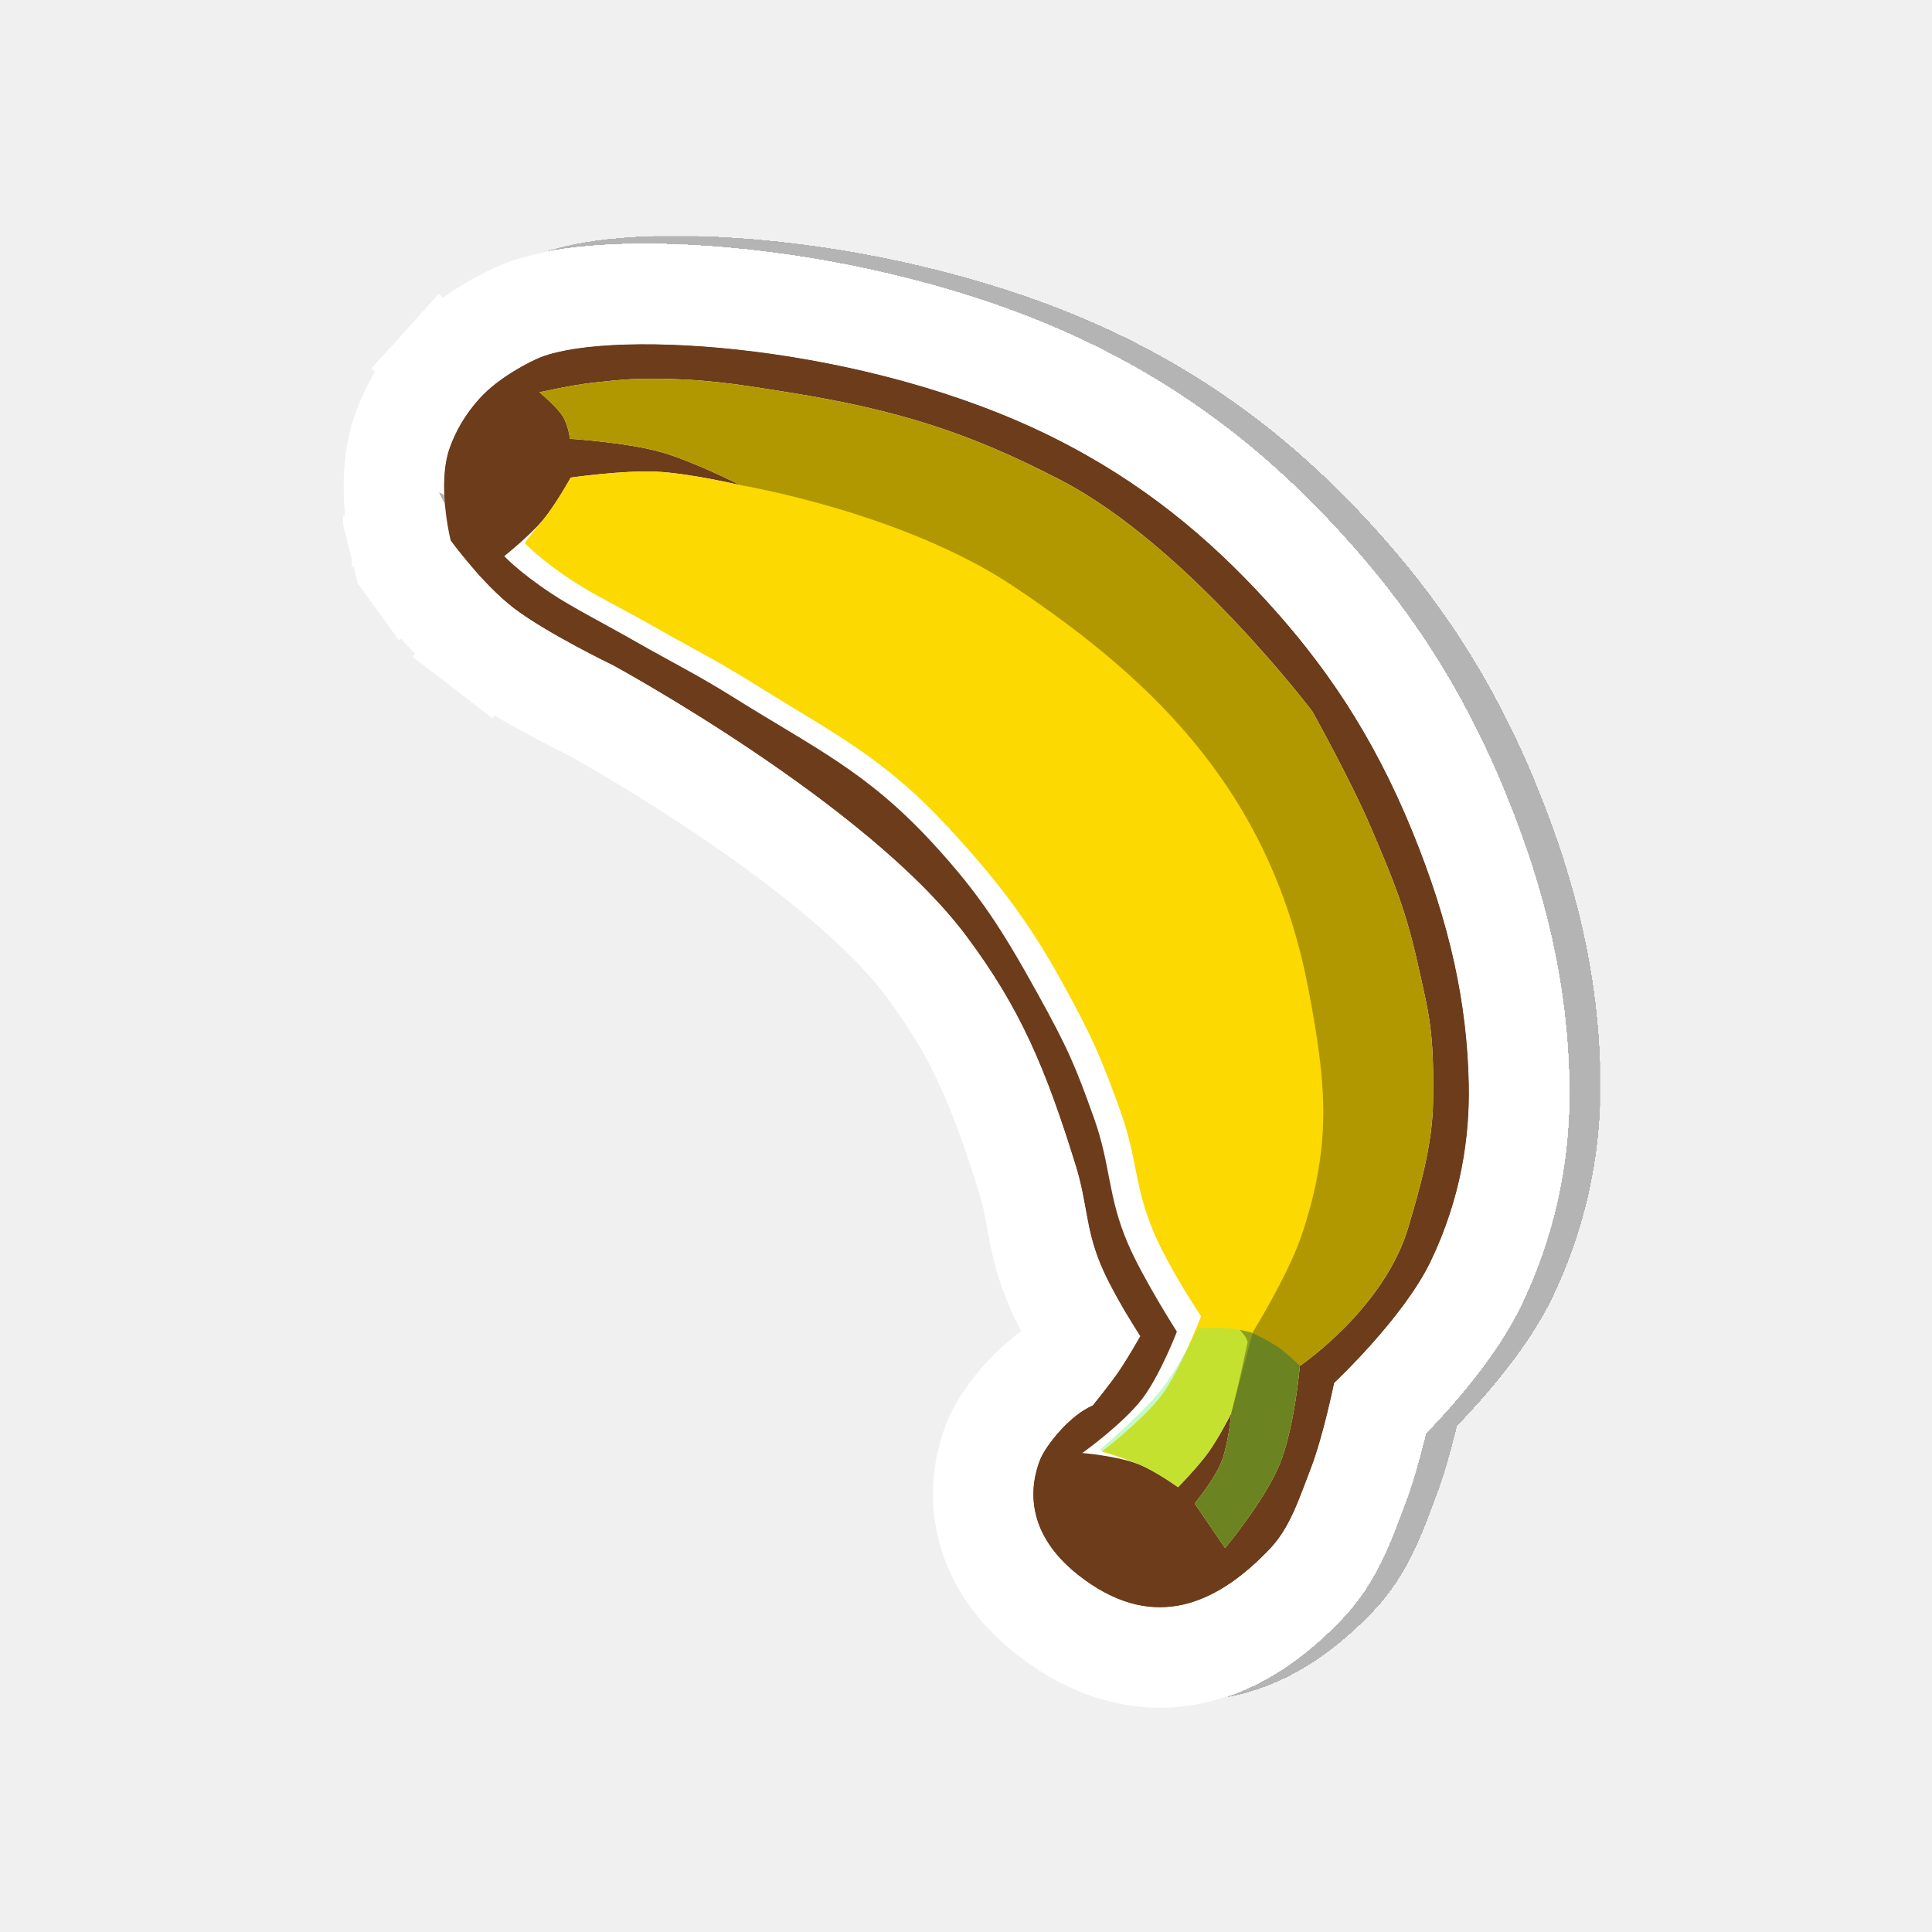
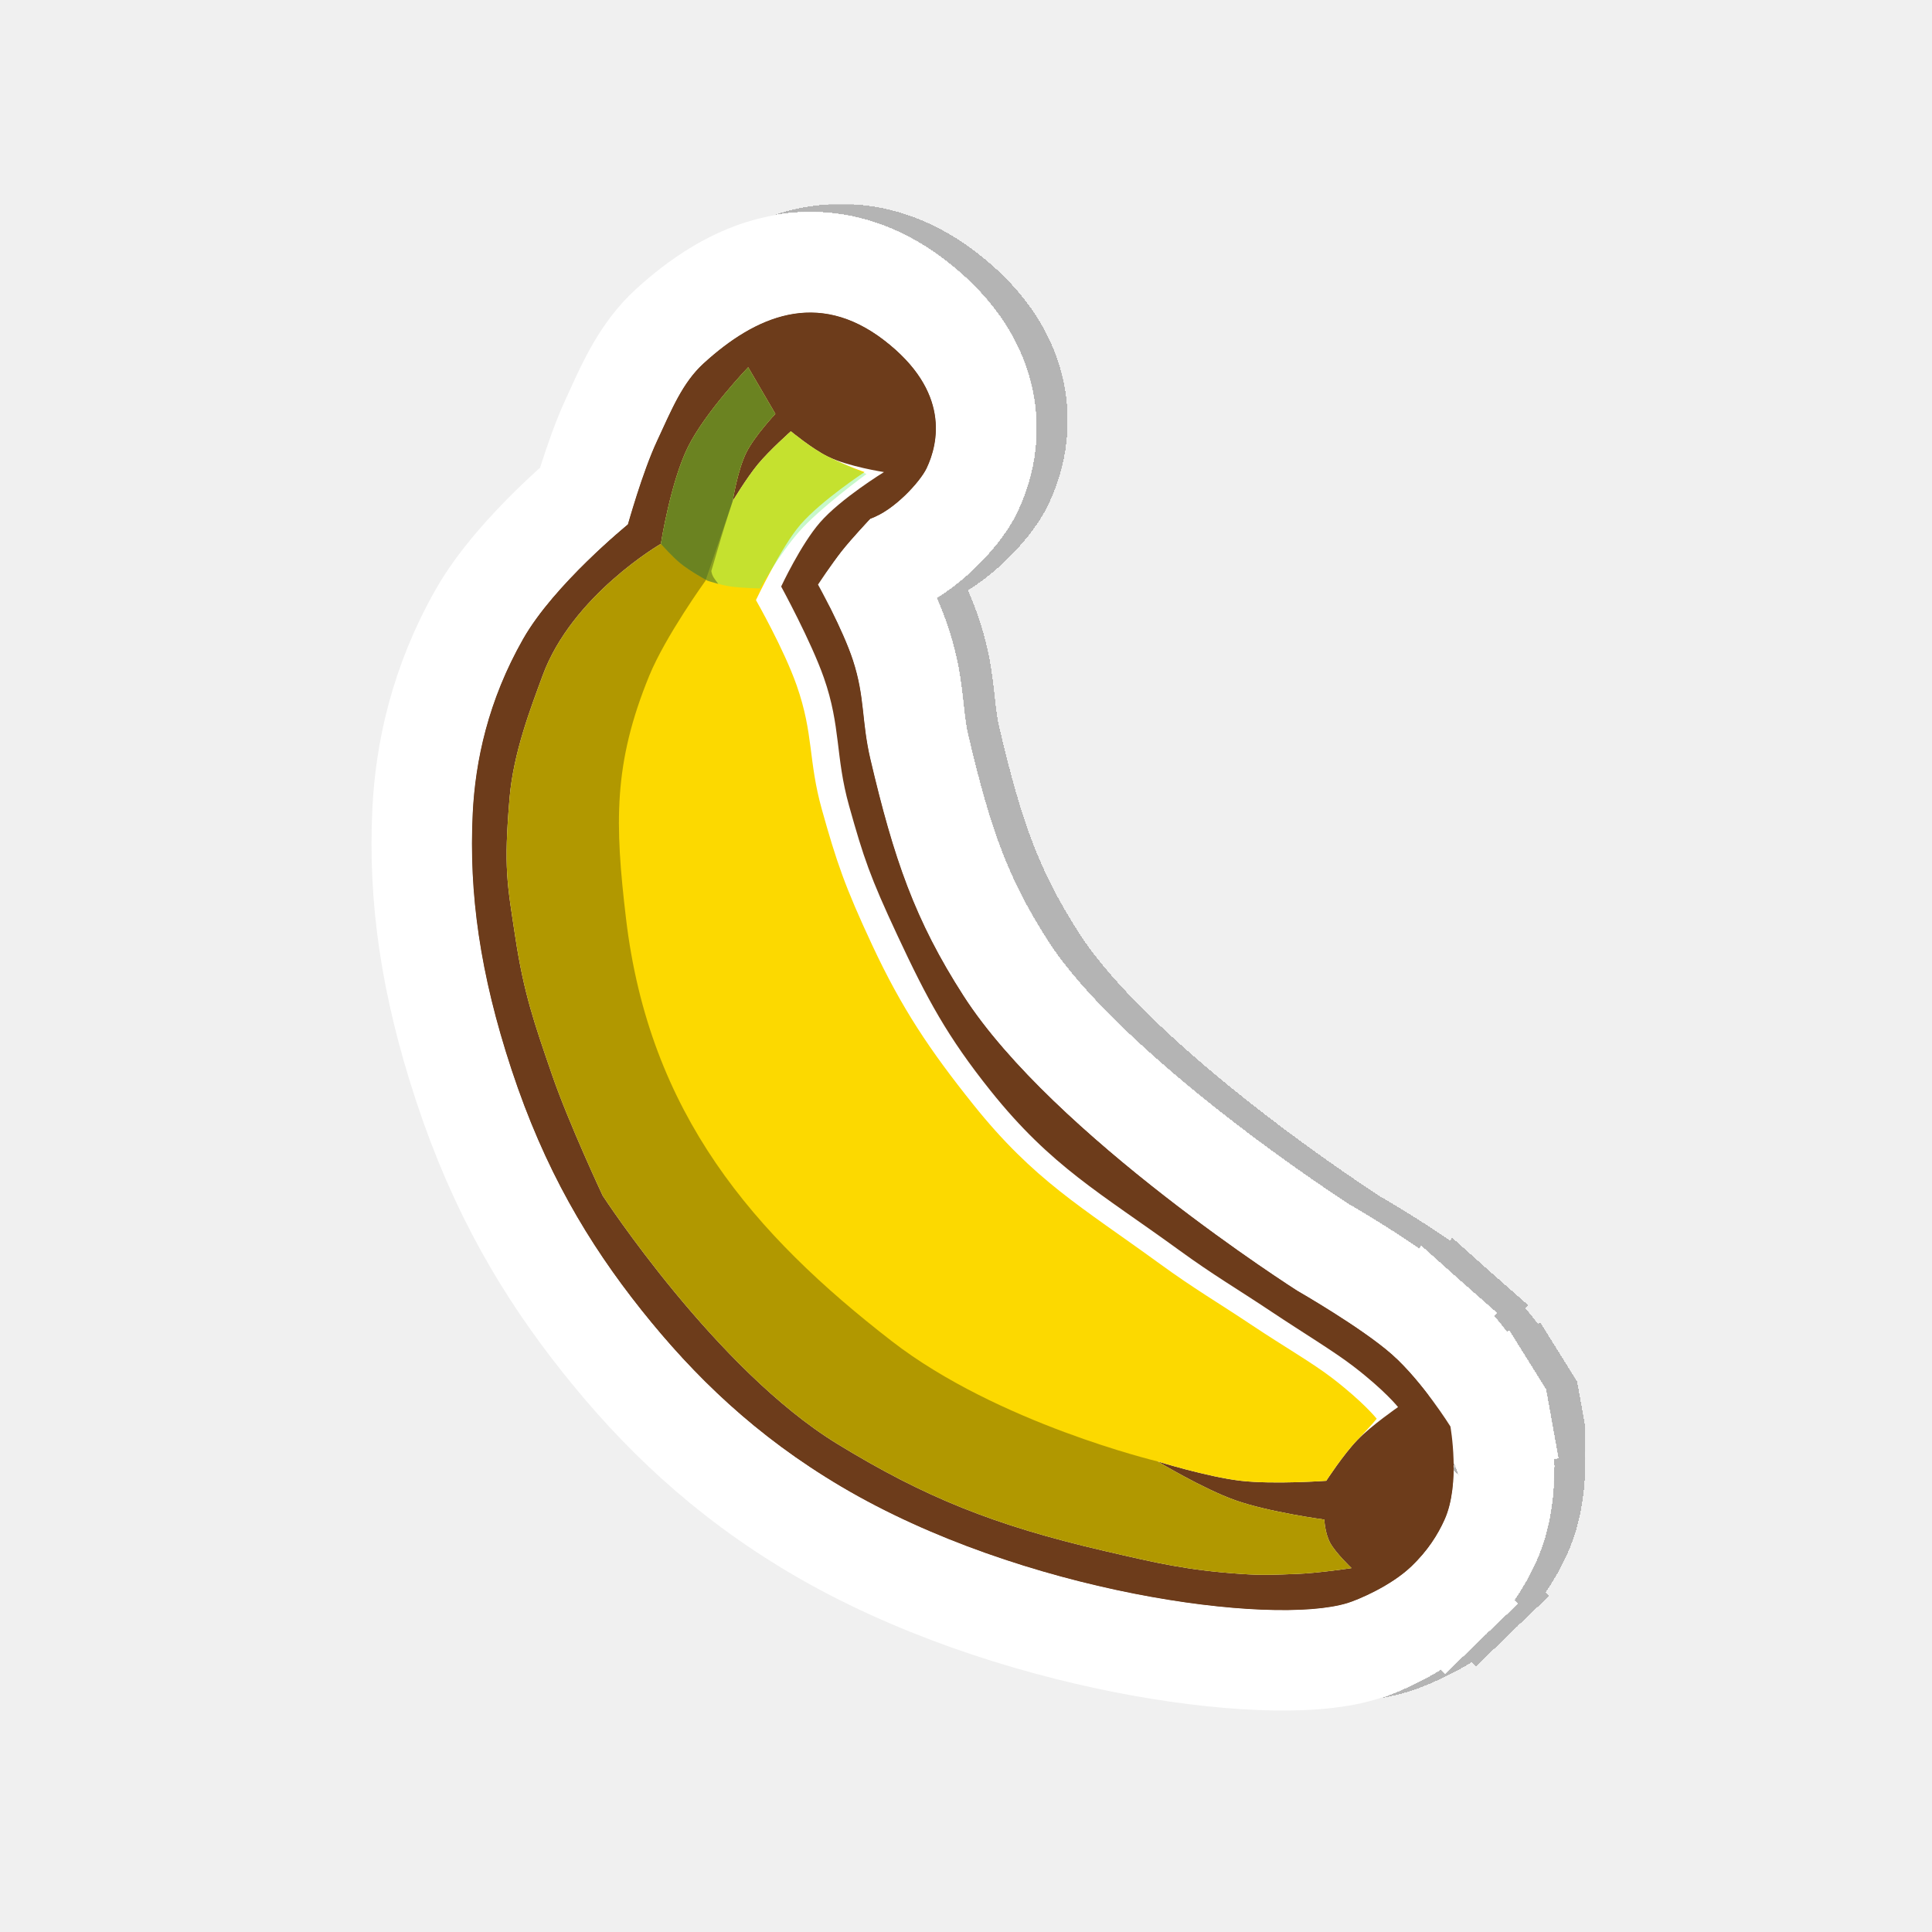
<svg xmlns="http://www.w3.org/2000/svg" width="256" height="256" viewBox="0 0 256 256" fill="none">
-   <g filter="url(#filter0_d_790_568)">
-     <path d="M59.627 59.25C57.827 64.149 59.718 71.612 59.718 71.612C59.718 71.612 63.837 77.3 68.074 80.561C72.332 83.839 81.23 88.144 81.23 88.144C81.23 88.144 114.896 106.402 128.059 124.035C135.188 133.586 138.526 141.459 142.554 154.457C144.093 159.423 143.822 162.556 145.776 167.373C147.397 171.368 151.091 177.05 151.091 177.05C151.091 177.05 149.492 179.897 148.319 181.624C147.04 183.507 144.777 186.253 144.777 186.253C141.772 187.493 138.532 191.585 137.808 193.439C136.496 196.795 135.338 203.816 144.632 209.968C153.926 216.121 161.871 211.944 168.263 205.224C170.889 202.463 172.02 198.907 173.7 194.537C175.34 190.27 176.775 183.242 176.775 183.242C176.775 183.242 185.964 174.646 189.564 167.145C193.633 158.667 194.764 150.558 194.617 143.602C194.395 133.053 192.195 122.518 187.122 110.114C181.851 97.227 175.421 87.919 167.719 79.519C160.2 71.32 151.49 63.948 139.676 58.032C114.844 45.597 81.461 43.551 71.676 47.327C70.385 47.826 66.117 49.954 63.555 52.791C61.577 54.982 60.396 57.155 59.627 59.25Z" fill="#6D3C1B" />
-     <path d="M59.718 71.612L53.266 73.247L53.579 74.483L54.327 75.515L59.718 71.612ZM59.718 71.612C54.327 75.515 54.328 75.516 54.328 75.517L54.329 75.518L54.331 75.521L54.337 75.529L54.352 75.55L54.402 75.618C54.443 75.673 54.499 75.75 54.57 75.845C54.712 76.035 54.913 76.301 55.165 76.626C55.667 77.275 56.381 78.171 57.241 79.181C58.904 81.131 61.346 83.782 64.014 85.835L68.074 80.561L64.014 85.835C66.61 87.834 70.322 89.948 73.09 91.441C74.533 92.219 75.833 92.887 76.773 93.362C77.243 93.599 77.626 93.79 77.895 93.922C78.01 93.979 78.104 94.025 78.175 94.059C78.229 94.089 78.302 94.129 78.392 94.179C78.626 94.308 78.977 94.504 79.432 94.76C80.344 95.275 81.671 96.034 83.309 97.002C86.589 98.941 91.095 101.705 95.993 105C105.999 111.731 116.872 120.176 122.725 128.017C129.231 136.733 132.29 143.821 136.196 156.427C136.738 158.176 136.993 159.586 137.311 161.341C137.36 161.61 137.41 161.887 137.463 162.174C137.861 164.34 138.379 166.845 139.608 169.875C140.61 172.343 142.144 175.107 143.3 177.077C143.306 177.088 143.312 177.098 143.319 177.109C143.139 177.393 142.968 177.656 142.813 177.884C142.311 178.623 141.546 179.629 140.838 180.528C140.714 180.686 140.595 180.836 140.483 180.977C138.422 182.185 136.708 183.817 135.503 185.149C133.985 186.825 132.393 189.009 131.608 191.016C130.646 193.477 129.642 197.516 130.771 202.212C131.94 207.067 135.162 211.681 140.958 215.518C147.097 219.582 153.395 220.51 159.346 218.828C164.938 217.248 169.515 213.565 173.086 209.811C176.406 206.321 178.062 201.879 179.383 198.334C179.565 197.845 179.74 197.374 179.913 196.925C180.891 194.381 181.74 191.22 182.316 188.88C182.524 188.035 182.705 187.261 182.853 186.609C182.897 186.565 182.942 186.52 182.988 186.474C183.971 185.486 185.319 184.086 186.792 182.431C189.63 179.243 193.345 174.649 195.565 170.025C200.162 160.446 201.436 151.269 201.272 143.461C201.03 131.99 198.623 120.65 193.282 107.594C187.683 93.903 180.8 83.937 172.624 75.021C164.681 66.358 155.342 58.433 142.657 52.081C129.388 45.436 114.058 41.656 100.864 39.997C94.241 39.164 88.027 38.849 82.74 39.005C77.631 39.157 72.798 39.76 69.28 41.118C68.191 41.538 66.439 42.389 64.615 43.507C62.801 44.618 60.497 46.246 58.615 48.331L63.555 52.791L58.615 48.331C56.015 51.211 54.414 54.137 53.379 56.955C51.942 60.866 52.101 65.201 52.374 67.93C52.523 69.413 52.737 70.702 52.914 71.625C53.004 72.09 53.085 72.471 53.147 72.746C53.179 72.884 53.205 72.997 53.225 73.081C53.235 73.123 53.244 73.158 53.251 73.186L53.26 73.222L53.263 73.236L53.265 73.242L53.265 73.244C53.266 73.246 53.266 73.247 59.718 71.612Z" stroke="white" stroke-width="13.312" />
+   <g filter="url(#filter0_d_802_40582)">
+     <path d="M191.416 201.353C193.553 196.591 192.187 189.015 192.187 189.015C192.187 189.015 188.475 183.054 184.476 179.505C180.457 175.938 171.881 171.022 171.881 171.022C171.881 171.022 139.57 150.461 127.67 131.952C121.224 121.927 118.443 113.84 115.332 100.593C114.143 95.532 114.632 92.426 113.018 87.484C111.68 83.385 108.392 77.459 108.392 77.459C108.392 77.459 110.185 74.731 111.476 73.09C112.883 71.301 115.332 68.72 115.332 68.72C118.416 67.692 121.934 63.836 122.786 62.037C124.328 58.781 125.973 51.858 117.131 45.072C108.289 38.286 100.072 41.899 93.226 48.157C90.414 50.727 89.038 54.195 87.057 58.438C85.123 62.581 83.202 69.491 83.202 69.491C83.202 69.491 73.435 77.425 69.322 84.656C64.671 92.83 62.977 100.841 62.638 107.79C62.124 118.329 63.583 128.992 67.779 141.72C72.138 154.942 77.903 164.676 85.001 173.593C91.93 182.297 100.104 190.258 111.476 196.983C135.381 211.121 168.539 215.49 178.564 212.406C179.887 211.999 184.293 210.174 187.046 207.522C189.173 205.474 190.502 203.389 191.416 201.353Z" fill="#6D3C1B" />
+     <path d="M192.187 189.015L198.737 187.834L198.511 186.579L197.837 185.497L192.187 189.015ZM192.187 189.015C197.837 185.497 197.837 185.496 197.836 185.495L197.835 185.494L197.833 185.491L197.828 185.483L197.814 185.46L197.77 185.389C197.733 185.331 197.682 185.251 197.618 185.151C197.489 184.952 197.307 184.672 197.079 184.33C196.623 183.648 195.974 182.704 195.186 181.637C193.663 179.575 191.412 176.761 188.894 174.526L184.476 179.505L188.894 174.526C186.443 172.352 182.888 169.983 180.23 168.301C178.845 167.425 177.595 166.667 176.691 166.128C176.238 165.858 175.869 165.642 175.611 165.491C175.5 165.426 175.409 165.374 175.341 165.334C175.289 165.301 175.219 165.256 175.133 165.2C174.909 165.055 174.572 164.835 174.135 164.547C173.262 163.971 171.991 163.121 170.425 162.041C167.288 159.878 162.986 156.806 158.329 153.178C148.817 145.765 138.56 136.582 133.268 128.352C127.386 119.203 124.829 111.919 121.811 99.071C121.393 97.289 121.237 95.865 121.042 94.091C121.012 93.82 120.981 93.54 120.949 93.25C120.703 91.062 120.361 88.527 119.346 85.418C118.519 82.886 117.181 80.022 116.165 77.976C116.16 77.965 116.155 77.954 116.149 77.943C116.348 77.672 116.537 77.421 116.708 77.205C117.26 76.503 118.093 75.553 118.862 74.706C118.997 74.557 119.126 74.415 119.248 74.282C121.388 73.221 123.211 71.712 124.507 70.468C126.138 68.901 127.879 66.834 128.801 64.886C129.932 62.498 131.216 58.54 130.417 53.776C129.59 48.852 126.698 44.024 121.183 39.792C115.342 35.309 109.125 33.945 103.071 35.207C97.382 36.393 92.559 39.748 88.736 43.244C85.18 46.494 83.219 50.81 81.653 54.254C81.438 54.728 81.23 55.186 81.026 55.623C79.873 58.092 78.806 61.186 78.068 63.48C77.802 64.308 77.567 65.069 77.374 65.708C77.327 65.749 77.279 65.79 77.23 65.833C76.18 66.751 74.738 68.053 73.153 69.601C70.1 72.584 66.073 76.907 63.536 81.365C58.282 90.6 56.371 99.666 55.99 107.466C55.431 118.926 57.041 130.407 61.458 143.804C66.089 157.851 72.259 168.273 79.793 177.738C87.114 186.934 95.877 195.491 108.088 202.712C120.861 210.266 135.89 215.107 148.936 217.683C155.485 218.976 161.661 219.723 166.946 219.936C172.054 220.141 176.917 219.877 180.521 218.767C181.637 218.424 183.444 217.698 185.342 216.71C187.229 215.728 189.641 214.264 191.664 212.316L187.046 207.522L191.664 212.316C194.458 209.624 196.259 206.817 197.488 204.078C199.194 200.277 199.338 195.942 199.256 193.199C199.212 191.71 199.088 190.409 198.975 189.476C198.918 189.006 198.864 188.621 198.821 188.341C198.799 188.201 198.781 188.088 198.767 188.002C198.759 187.96 198.753 187.924 198.748 187.896L198.742 187.859L198.739 187.845L198.738 187.839L198.738 187.836C198.738 187.835 198.737 187.834 192.187 189.015Z" stroke="white" stroke-width="13.312" />
  </g>
-   <path d="M59.627 59.25C57.827 64.149 59.718 71.612 59.718 71.612C59.718 71.612 63.837 77.3 68.074 80.561C72.332 83.839 81.23 88.144 81.23 88.144C81.23 88.144 114.896 106.402 128.059 124.035C135.188 133.586 138.526 141.459 142.554 154.457C144.093 159.423 143.822 162.556 145.776 167.373C147.397 171.368 151.091 177.05 151.091 177.05C151.091 177.05 149.492 179.897 148.319 181.624C147.04 183.507 144.777 186.253 144.777 186.253C141.772 187.493 138.532 191.585 137.808 193.439C136.496 196.795 135.338 203.816 144.632 209.968C153.926 216.121 161.871 211.944 168.263 205.224C170.889 202.463 172.02 198.907 173.7 194.537C175.34 190.27 176.775 183.242 176.775 183.242C176.775 183.242 185.964 174.646 189.564 167.145C193.633 158.667 194.764 150.558 194.617 143.602C194.395 133.053 192.195 122.518 187.122 110.114C181.851 97.227 175.421 87.919 167.719 79.519C160.2 71.32 151.49 63.948 139.676 58.032C114.844 45.597 81.461 43.551 71.676 47.327C70.385 47.826 66.117 49.954 63.555 52.791C61.577 54.982 60.396 57.155 59.627 59.25Z" fill="#6D3C1B" />
-   <path d="M162.33 205.123L158.31 199.22C158.31 199.22 160.839 196.142 161.797 193.823C162.793 191.415 163.144 187.287 163.144 187.287C163.144 187.287 161.496 190.512 160.151 192.392C158.747 194.355 156.097 197.056 156.097 197.056C156.097 197.056 153.132 194.935 150.992 194.063C148.196 192.924 143.413 192.532 143.413 192.532C143.413 192.532 148.867 188.639 151.408 185.273C153.742 182.182 155.945 176.453 155.945 176.453C155.945 176.453 151.488 169.496 149.461 164.796C146.748 158.505 147.216 154.465 144.944 148.106C142.529 141.346 141.525 138.925 137.332 131.374C132.853 123.307 129.843 118.508 123.59 111.722C114.855 102.241 108.104 99.225 97.248 92.435C92.338 89.364 89.396 87.959 84.366 85.09C79.964 82.581 75.862 80.496 73.094 78.664C68.7 75.755 66.82 73.692 66.82 73.692C66.82 73.692 70.154 71.031 71.9 68.956C73.606 66.928 75.626 63.284 75.626 63.284C75.626 63.284 82.496 62.3 86.909 62.495C91.336 62.691 98.114 64.288 98.114 64.288C98.114 64.288 91.822 61.085 87.499 59.877C82.947 58.607 75.524 58.138 75.524 58.138C75.524 58.138 75.335 56.377 74.54 55.115C73.737 53.841 71.486 51.979 71.486 51.979C71.486 51.979 75.801 51.009 78.612 50.707C81.508 50.396 83.135 50.191 86.048 50.187C93.132 50.18 97.201 50.83 104.092 51.931L104.468 51.991C119.102 54.329 128.591 57.407 140.583 63.638C157.338 72.342 173.905 94.289 173.905 94.289C173.905 94.289 179.042 103.51 181.683 109.721C184.571 116.51 186.216 120.386 187.828 127.586C189.409 134.644 190.022 136.598 189.888 145.994C189.802 152.051 187.892 158.178 186.659 162.453C183.508 173.373 172.237 180.983 172.237 180.983C172.237 180.983 171.532 189.236 169.544 194.054C167.576 198.824 162.33 205.123 162.33 205.123Z" fill="white" />
-   <path d="M162.33 205.123L158.309 199.22C158.309 199.22 160.838 196.142 161.797 193.823C162.793 191.415 163.144 187.287 163.144 187.287C163.144 187.287 161.495 190.512 160.151 192.392C158.747 194.355 156.097 197.056 156.097 197.056C156.097 197.056 153.132 194.935 150.992 194.063C148.195 192.924 145.976 192.353 145.976 192.353C145.976 192.353 151.413 188.203 153.954 184.838C156.288 181.746 159.152 174.425 159.152 174.425C159.152 174.425 155.006 168.219 152.979 163.519C150.265 157.229 150.769 153.701 148.498 147.342C146.083 140.582 144.768 137.41 140.576 129.859C136.097 121.792 132.025 116.551 125.772 109.765C117.037 100.285 110.542 97.251 99.686 90.461C94.776 87.39 91.835 85.984 86.804 83.116C82.402 80.606 78.575 78.76 75.807 76.928C71.413 74.019 69.533 71.956 69.533 71.956C69.533 71.956 70.154 71.031 71.9 68.956C73.606 66.928 75.626 63.284 75.626 63.284C75.626 63.284 82.496 62.3 86.908 62.495C91.335 62.691 98.113 64.288 98.113 64.288C98.113 64.288 91.822 61.084 87.498 59.877C82.947 58.607 75.524 58.138 75.524 58.138C75.524 58.138 75.335 56.377 74.539 55.115C73.737 53.841 71.486 51.979 71.486 51.979C71.486 51.979 75.801 51.009 78.612 50.707C81.508 50.396 83.135 50.191 86.048 50.187C93.132 50.18 97.2 50.83 104.092 51.931L104.468 51.991C119.102 54.329 128.591 57.407 140.583 63.638C157.338 72.342 173.905 94.289 173.905 94.289C173.905 94.289 179.042 103.51 181.683 109.721C184.57 116.51 186.216 120.386 187.828 127.586C189.409 134.644 190.022 136.598 189.888 145.994C189.802 152.051 187.892 158.178 186.659 162.453C183.508 173.373 172.237 180.983 172.237 180.983C172.237 180.983 171.531 189.236 169.543 194.054C167.575 198.824 162.33 205.123 162.33 205.123Z" fill="#FCD900" />
-   <path d="M162.33 205.123L158.31 199.22C158.31 199.22 160.839 196.142 161.798 193.823C162.793 191.415 163.144 187.287 163.144 187.287L165.999 176.523C165.999 176.523 170.779 168.818 172.556 163.439C176.511 151.47 175.74 143.556 173.392 131.172C168.522 105.484 153.546 90.559 134.355 77.73C119.575 67.85 98.114 64.288 98.114 64.288C98.114 64.288 91.823 61.084 87.499 59.877C82.948 58.607 75.524 58.138 75.524 58.138C75.524 58.138 75.336 56.377 74.54 55.115C73.737 53.841 71.486 51.979 71.486 51.979C71.486 51.979 75.802 51.009 78.612 50.707C81.508 50.396 83.135 50.19 86.048 50.187C93.26 50.18 97.347 50.854 104.469 51.991C119.102 54.329 128.592 57.407 140.584 63.638C157.338 72.342 173.905 94.289 173.905 94.289C173.905 94.289 179.042 103.51 181.684 109.721C184.571 116.51 186.216 120.386 187.828 127.586C189.409 134.644 190.023 136.598 189.889 145.994C189.802 152.051 187.893 158.178 186.659 162.453C183.509 173.373 172.237 180.982 172.237 180.982C172.237 180.982 171.532 189.236 169.544 194.054C167.576 198.824 162.33 205.123 162.33 205.123Z" fill="black" fill-opacity="0.3" />
-   <path d="M162.33 205.123L158.31 199.22C158.31 199.22 160.839 196.142 161.797 193.823C162.793 191.415 163.144 187.287 163.144 187.287C163.144 187.287 161.496 190.513 160.151 192.392C158.747 194.355 156.097 197.056 156.097 197.056C156.097 197.056 153.132 194.936 150.992 194.063C148.196 192.924 145.702 192.114 145.702 192.114C145.702 192.114 151.598 187.16 154.139 183.794C156.473 180.703 158.747 176 158.747 176C158.747 176 161.302 175.889 162.612 175.987C164.035 176.094 165.742 176.541 165.742 176.541C165.742 176.541 168.131 177.631 169.493 178.598C170.651 179.42 172.237 180.983 172.237 180.983C172.237 180.983 171.532 189.236 169.544 194.055C167.576 198.824 162.33 205.123 162.33 205.123Z" fill="#75ED77" fill-opacity="0.4" />
-   <path d="M162.33 205.123L158.31 199.22C158.31 199.22 160.839 196.142 161.797 193.823C162.793 191.415 163.144 187.287 163.144 187.287C163.144 187.287 163.918 184.216 164.342 182.308C164.762 180.413 165.319 177.859 165.319 177.859C165.319 177.859 165.24 177.451 165.009 177.108C164.801 176.8 164.282 176.219 164.282 176.219C165.104 176.374 165.742 176.541 165.742 176.541C165.742 176.541 168.131 177.631 169.493 178.598C170.651 179.42 172.237 180.983 172.237 180.983C172.237 180.983 171.532 189.236 169.544 194.054C167.576 198.824 162.33 205.123 162.33 205.123Z" fill="#010100" fill-opacity="0.3" />
+   <path d="M191.416 201.353C193.553 196.591 192.187 189.015 192.187 189.015C192.187 189.015 188.475 183.054 184.476 179.505C180.457 175.938 171.881 171.022 171.881 171.022C171.881 171.022 139.57 150.461 127.67 131.952C121.224 121.927 118.443 113.84 115.332 100.593C114.143 95.532 114.632 92.426 113.018 87.484C111.68 83.385 108.392 77.459 108.392 77.459C108.392 77.459 110.185 74.731 111.476 73.09C112.883 71.301 115.332 68.72 115.332 68.72C118.416 67.692 121.934 63.836 122.786 62.037C124.328 58.781 125.973 51.858 117.131 45.072C108.289 38.286 100.072 41.899 93.226 48.157C90.414 50.727 89.038 54.195 87.057 58.438C85.123 62.581 83.202 69.491 83.202 69.491C83.202 69.491 73.435 77.425 69.322 84.656C64.671 92.83 62.977 100.841 62.638 107.79C62.124 118.329 63.583 128.992 67.779 141.72C72.138 154.942 77.903 164.676 85.001 173.593C91.93 182.297 100.104 190.258 111.476 196.983C135.381 211.121 168.539 215.49 178.564 212.406C179.887 211.999 184.293 210.174 187.046 207.522C189.173 205.474 190.502 203.389 191.416 201.353Z" fill="#6D3C1B" />
+   <path d="M99.138 48.671L102.737 54.84C102.737 54.84 99.999 57.734 98.881 59.98C97.72 62.313 97.082 66.406 97.082 66.406C97.082 66.406 98.951 63.304 100.424 61.523C101.961 59.663 104.793 57.153 104.793 57.153C104.793 57.153 107.603 59.475 109.677 60.495C112.387 61.827 117.131 62.551 117.131 62.551C117.131 62.551 111.418 66.054 108.649 69.234C106.105 72.155 103.508 77.716 103.508 77.716C103.508 77.716 107.469 84.967 109.163 89.797C111.431 96.262 110.682 100.26 112.504 106.762C114.442 113.674 115.275 116.159 118.93 123.984C122.836 132.344 125.505 137.341 131.268 144.547C139.321 154.614 145.845 158.094 156.201 165.624C160.885 169.03 163.721 170.637 168.539 173.85C172.755 176.66 176.702 179.026 179.335 181.047C183.516 184.255 185.247 186.445 185.247 186.445C185.247 186.445 181.736 188.866 179.849 190.814C178.006 192.718 175.737 196.212 175.737 196.212C175.737 196.212 168.815 196.715 164.427 196.212C160.024 195.708 153.374 193.642 153.374 193.642C153.374 193.642 159.427 197.277 163.656 198.783C168.107 200.368 175.48 201.353 175.48 201.353C175.48 201.353 175.545 203.123 176.251 204.437C176.963 205.764 179.078 207.779 179.078 207.779C179.078 207.779 174.706 208.445 171.881 208.55C168.97 208.658 167.333 208.75 164.427 208.55C157.359 208.063 153.346 207.131 146.548 205.552L146.177 205.466C131.742 202.113 122.491 198.38 110.962 191.328C94.856 181.476 79.86 158.427 79.86 158.427C79.86 158.427 75.379 148.87 73.177 142.491C70.77 135.516 69.399 131.535 68.293 124.241C67.209 117.089 66.733 115.097 67.522 105.734C68.031 99.697 70.363 93.719 71.892 89.54C75.797 78.866 87.572 72.061 87.572 72.061C87.572 72.061 88.851 63.877 91.17 59.209C93.466 54.589 99.138 48.671 99.138 48.671Z" fill="white" />
+   <path d="M99.139 48.671L102.737 54.84C102.737 54.84 100 57.734 98.882 59.98C97.721 62.313 97.082 66.406 97.082 66.406C97.082 66.406 98.952 63.304 100.424 61.523C101.961 59.663 104.794 57.153 104.794 57.153C104.794 57.153 107.603 59.475 109.677 60.495C112.387 61.827 114.561 62.551 114.561 62.551C114.561 62.551 108.848 66.311 106.079 69.491C103.535 72.412 100.167 79.516 100.167 79.516C100.167 79.516 103.87 85.995 105.565 90.825C107.832 97.29 107.084 100.774 108.906 107.276C110.844 114.188 111.934 117.444 115.589 125.269C119.495 133.629 123.191 139.14 128.955 146.346C137.008 156.413 143.275 159.893 153.631 167.424C158.315 170.829 161.151 172.437 165.969 175.649C170.185 178.46 173.875 180.568 176.508 182.589C180.688 185.797 182.42 187.987 182.42 187.987C182.42 187.987 181.736 188.866 179.85 190.814C178.006 192.718 175.737 196.212 175.737 196.212C175.737 196.212 168.815 196.715 164.427 196.212C160.024 195.708 153.374 193.642 153.374 193.642C153.374 193.642 159.427 197.277 163.656 198.783C168.108 200.368 175.48 201.353 175.48 201.353C175.48 201.353 175.545 203.123 176.251 204.437C176.963 205.764 179.078 207.779 179.078 207.779C179.078 207.779 174.706 208.445 171.881 208.55C168.97 208.658 167.333 208.75 164.427 208.55C157.36 208.063 153.346 207.131 146.548 205.552L146.177 205.466C131.742 202.113 122.491 198.38 110.963 191.328C94.856 181.476 79.861 158.427 79.861 158.427C79.861 158.427 75.379 148.87 73.177 142.491C70.771 135.516 69.4 131.535 68.294 124.241C67.209 117.089 66.733 115.097 67.523 105.734C68.031 99.697 70.364 93.719 71.892 89.54C75.797 78.866 87.572 72.061 87.572 72.061C87.572 72.061 88.851 63.877 91.17 59.209C93.466 54.589 99.139 48.671 99.139 48.671Z" fill="#FCD900" />
+   <path d="M99.138 48.671L102.737 54.84C102.737 54.84 99.999 57.734 98.881 59.98C97.72 62.313 97.082 66.406 97.082 66.406L93.484 76.945C93.484 76.945 88.177 84.298 86.029 89.54C81.25 101.204 81.466 109.152 82.945 121.67C86.011 147.635 99.909 163.568 118.159 177.705C132.213 188.592 153.374 193.642 153.374 193.642C153.374 193.642 159.427 197.277 163.656 198.783C168.107 200.368 175.48 201.353 175.48 201.353C175.48 201.353 175.545 203.123 176.251 204.437C176.963 205.764 179.078 207.779 179.078 207.779C179.078 207.779 174.706 208.445 171.881 208.55C168.97 208.658 167.333 208.75 164.427 208.55C157.232 208.055 153.202 207.097 146.177 205.466C131.742 202.113 122.491 198.38 110.962 191.328C94.856 181.476 79.86 158.427 79.86 158.427C79.86 158.427 75.379 148.87 73.177 142.491C70.77 135.516 69.399 131.535 68.293 124.241C67.209 117.089 66.733 115.097 67.522 105.734C68.031 99.697 70.363 93.719 71.892 89.54C75.797 78.866 87.572 72.061 87.572 72.061C87.572 72.061 88.851 63.877 91.17 59.209C93.466 54.589 99.138 48.671 99.138 48.671Z" fill="black" fill-opacity="0.3" />
+   <path d="M99.138 48.671L102.737 54.84C102.737 54.84 99.999 57.734 98.881 59.98C97.72 62.314 97.082 66.407 97.082 66.407C97.082 66.407 98.951 63.304 100.424 61.523C101.961 59.663 104.793 57.153 104.793 57.153C104.793 57.153 107.603 59.475 109.677 60.495C112.387 61.827 114.818 62.808 114.818 62.808C114.818 62.808 108.591 67.339 105.821 70.519C103.278 73.44 100.681 77.973 100.681 77.973C100.681 77.973 98.125 77.906 96.825 77.716C95.412 77.511 93.74 76.945 93.74 76.945C93.74 76.945 91.433 75.692 90.142 74.632C89.044 73.731 87.572 72.061 87.572 72.061C87.572 72.061 88.851 63.877 91.17 59.209C93.466 54.589 99.138 48.671 99.138 48.671Z" fill="#75ED77" fill-opacity="0.4" />
+   <path d="M99.138 48.671L102.737 54.84C102.737 54.84 99.999 57.734 98.881 59.981C97.72 62.314 97.082 66.407 97.082 66.407C97.082 66.407 96.095 69.417 95.54 71.29C94.988 73.151 94.254 75.66 94.254 75.66C94.254 75.66 94.305 76.073 94.511 76.431C94.697 76.752 95.175 77.368 95.175 77.368C94.366 77.157 93.74 76.945 93.74 76.945C93.74 76.945 91.433 75.692 90.142 74.632C89.044 73.731 87.571 72.061 87.571 72.061C87.571 72.061 88.851 63.877 91.17 59.209C93.466 54.589 99.138 48.671 99.138 48.671Z" fill="#010100" fill-opacity="0.3" />
  <defs>
-     <filter id="filter0_d_790_568" x="45.536" y="31.286" width="166.501" height="194.995" filterUnits="userSpaceOnUse" color-interpolation-filters="sRGB">
+     <filter id="filter0_d_802_40582" x="49.227" y="27.078" width="160.799" height="199.578" filterUnits="userSpaceOnUse" color-interpolation-filters="sRGB">
      <feFlood flood-opacity="0" result="BackgroundImageFix" />
      <feColorMatrix in="SourceAlpha" type="matrix" values="0 0 0 0 0 0 0 0 0 0 0 0 0 0 0 0 0 0 127 0" result="hardAlpha" />
      <feOffset dx="4.096" dy="-1.024" />
      <feComposite in2="hardAlpha" operator="out" />
      <feColorMatrix type="matrix" values="0 0 0 0 0 0 0 0 0 0 0 0 0 0 0 0 0 0 0.25 0" />
-       <feBlend mode="normal" in2="BackgroundImageFix" result="effect1_dropShadow_790_568" />
-       <feBlend mode="normal" in="SourceGraphic" in2="effect1_dropShadow_790_568" result="shape" />
+       <feBlend mode="normal" in2="BackgroundImageFix" result="effect1_dropShadow_802_40582" />
+       <feBlend mode="normal" in="SourceGraphic" in2="effect1_dropShadow_802_40582" result="shape" />
    </filter>
  </defs>
</svg>
